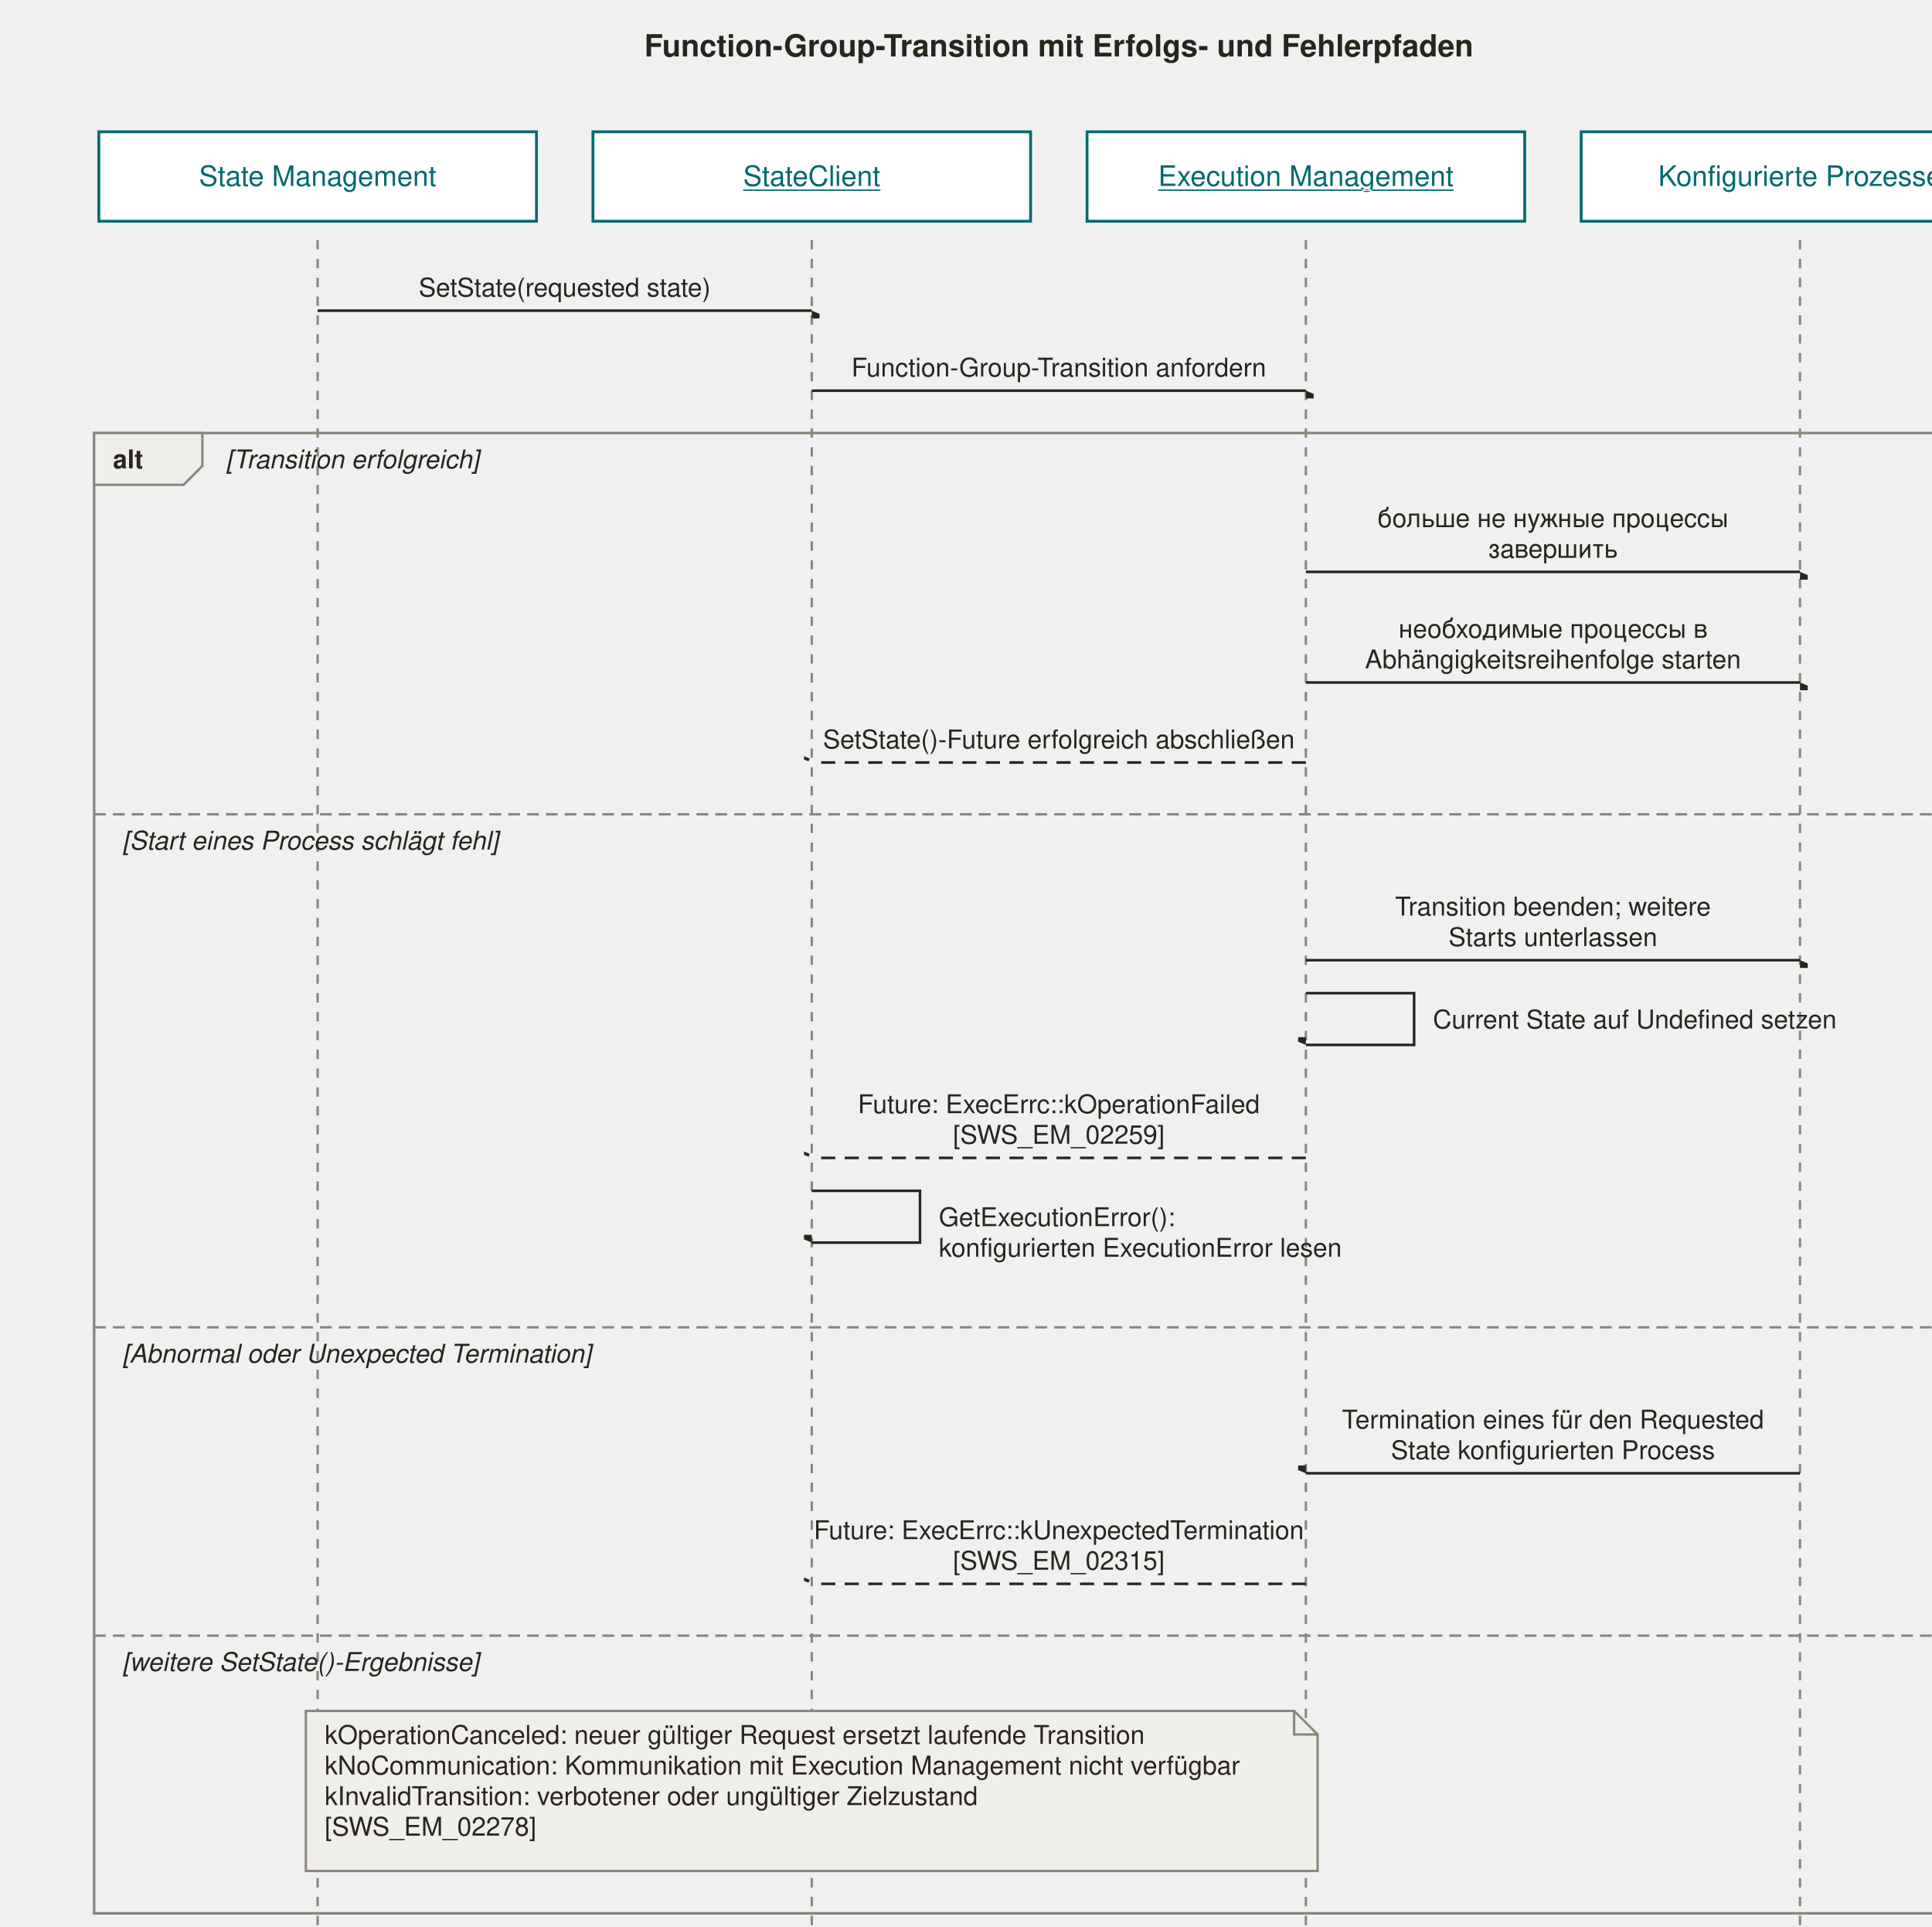
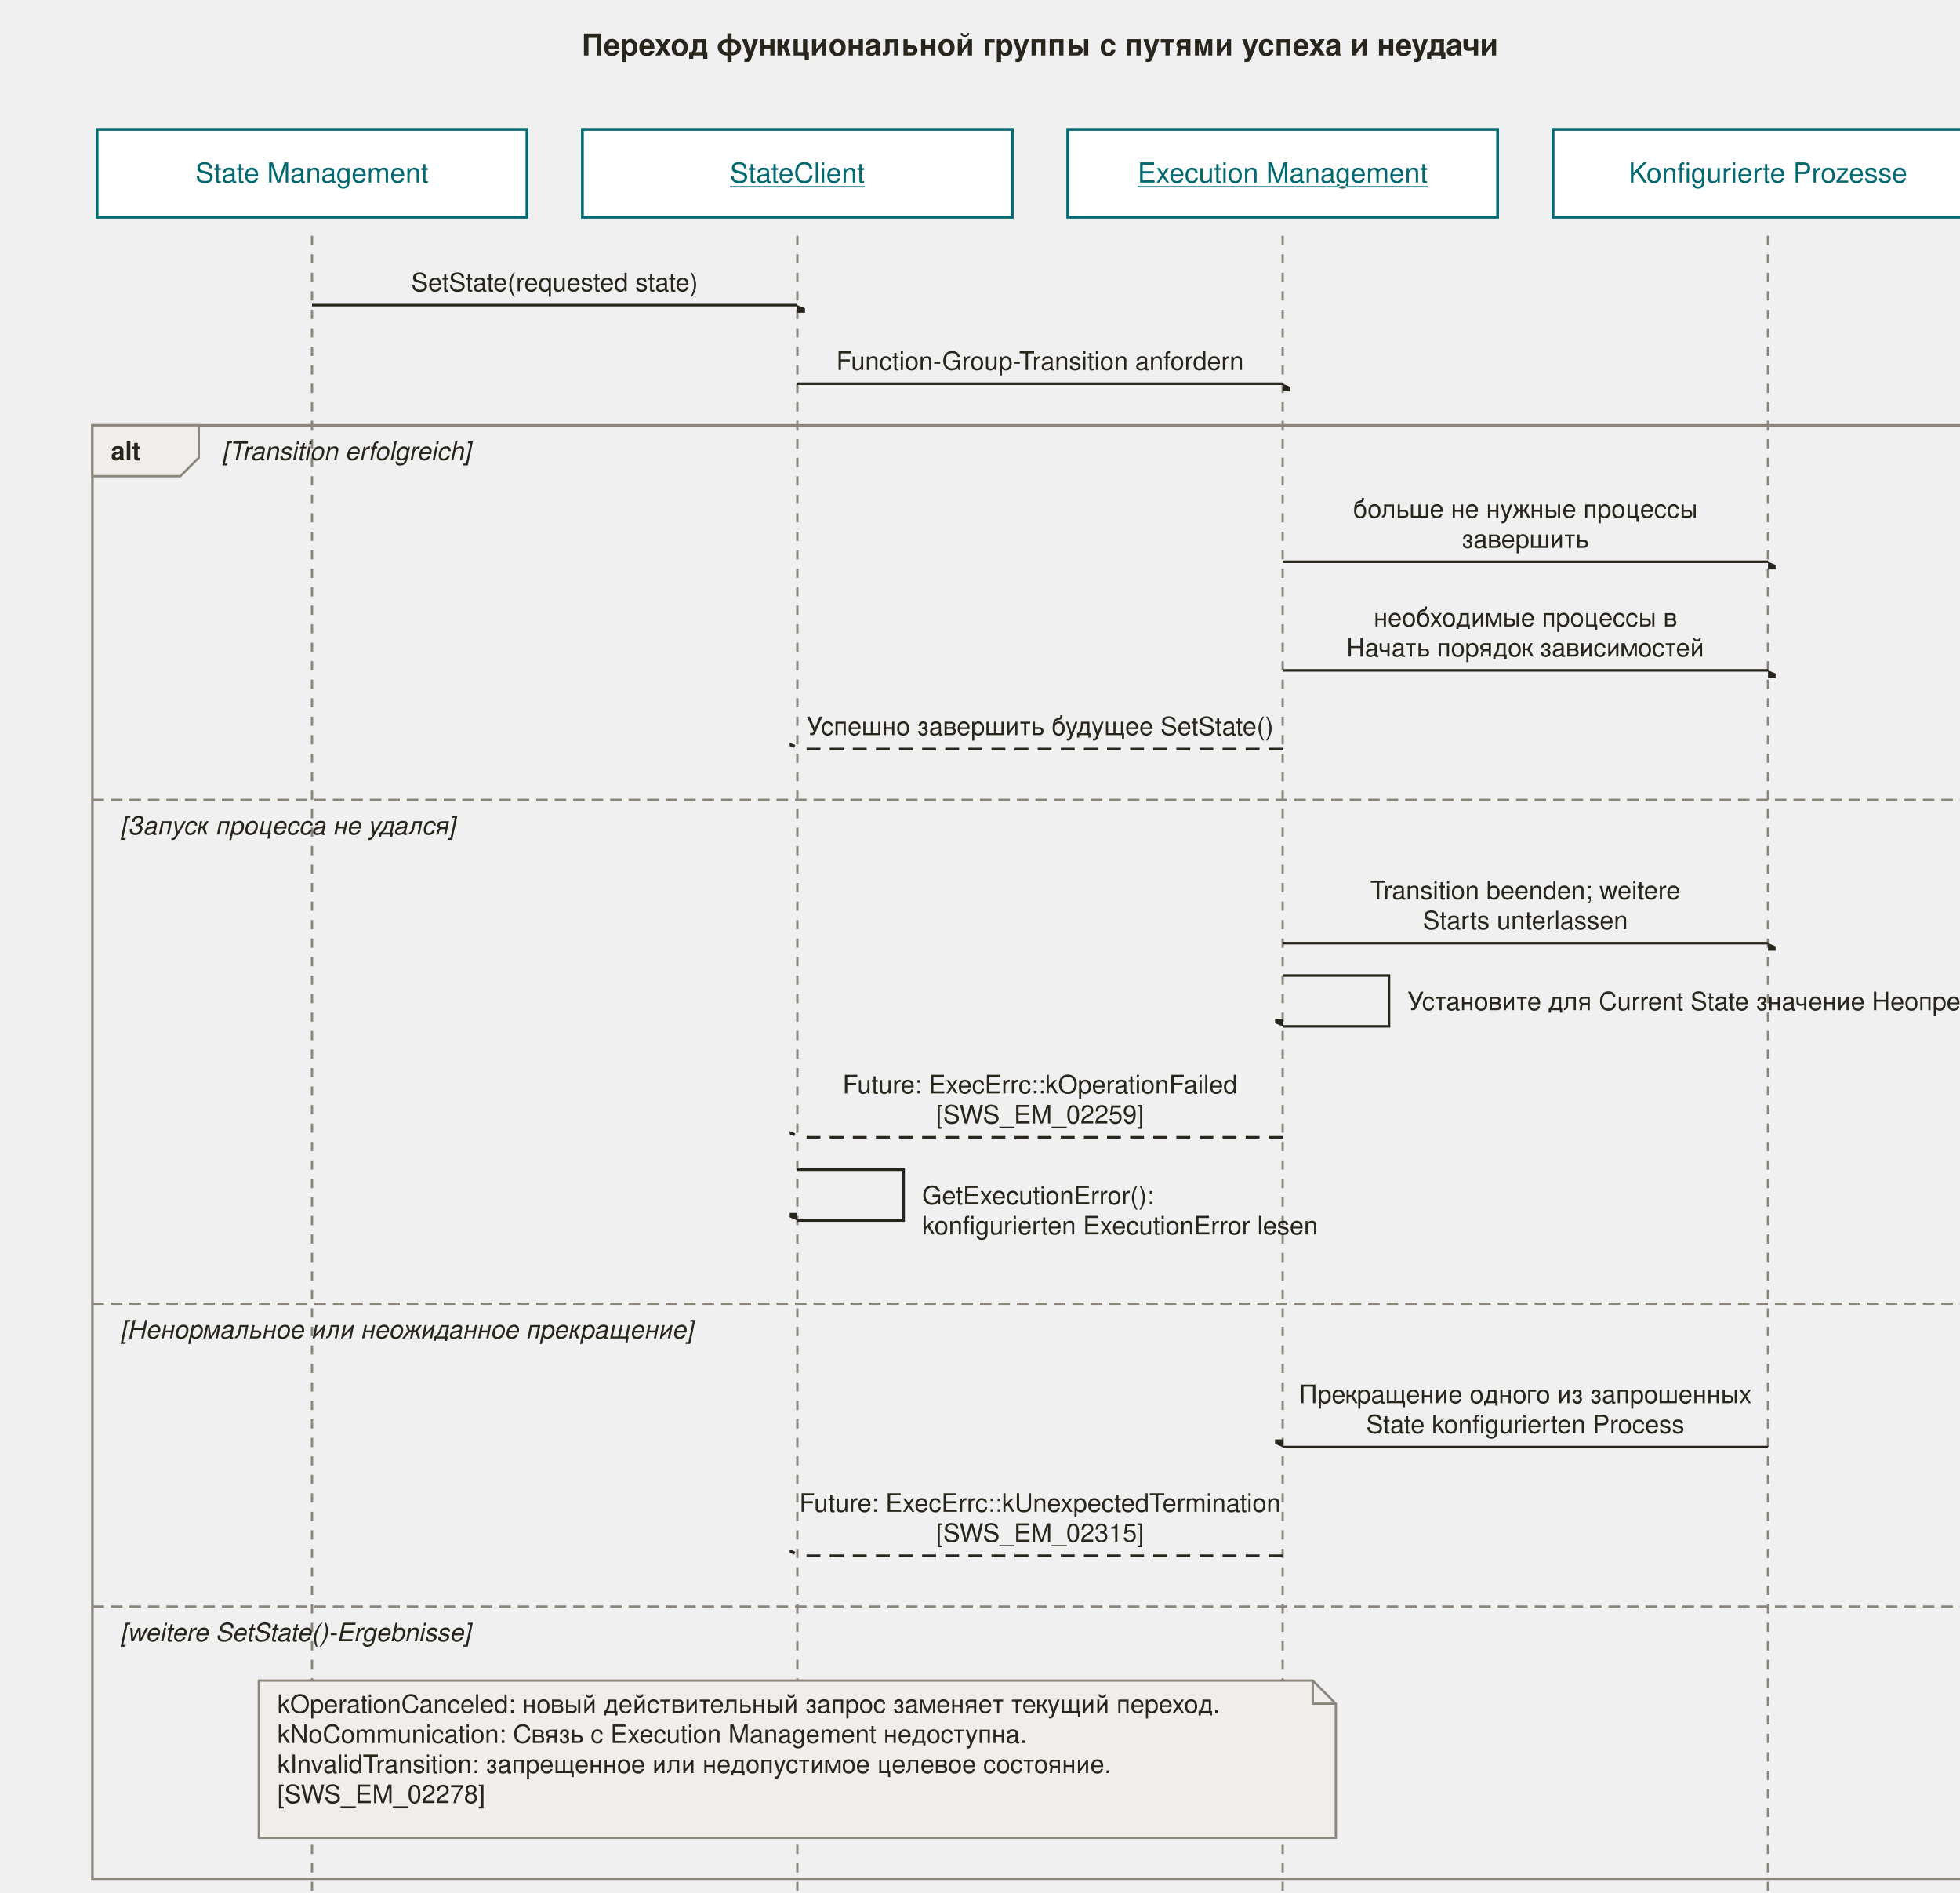
<svg xmlns="http://www.w3.org/2000/svg" viewbox="0 0 900 847" font-family="Helvetica,sans-Serif" style="max-width:900px">
-   <text x="450.0" y="24" text-anchor="middle" font-size="13" font-weight="bold" fill="#28251d">Function-Group-Transition mit Erfolgs- und Fehlerpfaden</text>
+   <text x="450.0" y="24" text-anchor="middle" font-size="13" font-weight="bold" fill="#28251d">Переход функциональной группы с путями успеха и неудачи</text>
  <line x1="135" y1="102" x2="135" y2="833" stroke="#8a867c" stroke-dasharray="4,4" stroke-width="1" />
  <line x1="345" y1="102" x2="345" y2="833" stroke="#8a867c" stroke-dasharray="4,4" stroke-width="1" />
  <line x1="555" y1="102" x2="555" y2="833" stroke="#8a867c" stroke-dasharray="4,4" stroke-width="1" />
  <line x1="765" y1="102" x2="765" y2="833" stroke="#8a867c" stroke-dasharray="4,4" stroke-width="1" />
  <rect x="42" y="56" width="186" height="38" fill="#ffffff" stroke="#01696f" stroke-width="1.2" />
  <text x="135" y="79.0" text-anchor="middle" font-size="12" fill="#01696f">State Management</text>
  <a class="vis-internal" href="../classes/cl_ara_exec_StateClient_276b21.html">
    <rect x="252" y="56" width="186" height="38" fill="#ffffff" stroke="#01696f" stroke-width="1.2" />
    <text x="345" y="79.0" text-anchor="middle" font-size="12" fill="#01696f" text-decoration="underline">StateClient</text>
  </a>
  <a class="vis-app" href="../modules/exec.html">
    <rect x="462" y="56" width="186" height="38" fill="#ffffff" stroke="#01696f" stroke-width="1.2" />
    <text x="555" y="79.0" text-anchor="middle" font-size="12" fill="#01696f" text-decoration="underline">Execution Management</text>
  </a>
  <rect x="672" y="56" width="186" height="38" fill="#ffffff" stroke="#01696f" stroke-width="1.2" />
  <text x="765" y="79.0" text-anchor="middle" font-size="12" fill="#01696f">Konfigurierte Prozesse</text>
  <defs>
    <marker id="arrF" markerwidth="11" markerheight="9" refx="10" refy="4.5" orient="auto">
      <polygon points="0 0, 11 4.5, 0 9" fill="#28251d" />
    </marker>
    <marker id="arrO" markerwidth="12" markerheight="10" refx="11" refy="5" orient="auto">
      <polyline points="1 1, 11 5, 1 9" fill="none" stroke="#28251d" stroke-width="1.2" />
    </marker>
  </defs>
  <rect x="40" y="184" width="820" height="629" fill="none" stroke="#8a867c" stroke-width="1.1" />
  <text x="240.0" y="126" text-anchor="middle" font-size="11" fill="#28251d">SetState(requested state)</text>
  <line x1="135" y1="132" x2="345" y2="132" stroke="#28251d" stroke-width="1.1" marker-end="url(#arrF)" />
  <text x="450.0" y="160" text-anchor="middle" font-size="11" fill="#28251d">Function-Group-Transition anfordern</text>
  <line x1="345" y1="166" x2="555" y2="166" stroke="#28251d" stroke-width="1.1" marker-end="url(#arrF)" />
  <path d="M 40 184 h 46 v 14 l -8 8 h -38 z" fill="#f0eeea" stroke="#8a867c" stroke-width="1" />
  <text x="48" y="199" font-size="11" font-weight="bold" fill="#28251d">alt</text>
  <text x="96" y="199" font-size="11" font-style="italic" fill="#28251d">[Transition erfolgreich]</text>
  <text x="660.0" y="224" text-anchor="middle" font-size="11" fill="#28251d">больше не нужные процессы</text>
  <text x="660.0" y="237" text-anchor="middle" font-size="11" fill="#28251d">завершить</text>
  <line x1="555" y1="243" x2="765" y2="243" stroke="#28251d" stroke-width="1.1" marker-end="url(#arrF)" />
  <text x="660.0" y="271" text-anchor="middle" font-size="11" fill="#28251d">необходимые процессы в</text>
-   <text x="660.0" y="284" text-anchor="middle" font-size="11" fill="#28251d">Abhängigkeitsreihenfolge starten</text>
+   <text x="660.0" y="284" text-anchor="middle" font-size="11" fill="#28251d">Начать порядок зависимостей</text>
  <line x1="555" y1="290" x2="765" y2="290" stroke="#28251d" stroke-width="1.1" marker-end="url(#arrF)" />
-   <text x="450.0" y="318" text-anchor="middle" font-size="11" fill="#28251d">SetState()-Future erfolgreich abschließen</text>
+   <text x="450.0" y="318" text-anchor="middle" font-size="11" fill="#28251d">Успешно завершить будущее SetState()</text>
  <line x1="555" y1="324" x2="345" y2="324" stroke="#28251d" stroke-width="1.1" stroke-dasharray="6,4" marker-end="url(#arrO)" />
  <line x1="40" y1="346" x2="860" y2="346" stroke="#8a867c" stroke-width="1" stroke-dasharray="5,3" />
-   <text x="52" y="361" font-size="11" font-style="italic" fill="#28251d">[Start eines Process schlägt fehl]</text>
+   <text x="52" y="361" font-size="11" font-style="italic" fill="#28251d">[Запуск процесса не удался]</text>
  <text x="660.0" y="389" text-anchor="middle" font-size="11" fill="#28251d">Transition beenden; weitere</text>
  <text x="660.0" y="402" text-anchor="middle" font-size="11" fill="#28251d">Starts unterlassen</text>
  <line x1="555" y1="408" x2="765" y2="408" stroke="#28251d" stroke-width="1.1" marker-end="url(#arrF)" />
  <path d="M 555 422 h 46 v 22 h -46" fill="none" stroke="#28251d" stroke-width="1.1" marker-end="url(#arrF)" />
-   <text x="609" y="437" text-anchor="start" font-size="11" fill="#28251d">Current State auf Undefined setzen</text>
+   <text x="609" y="437" text-anchor="start" font-size="11" fill="#28251d">Установите для Current State значение Неопределено.</text>
  <text x="450.0" y="473" text-anchor="middle" font-size="11" fill="#28251d">Future: ExecErrc::kOperationFailed</text>
  <text x="450.0" y="486" text-anchor="middle" font-size="11" fill="#28251d">[SWS_EM_02259]</text>
  <line x1="555" y1="492" x2="345" y2="492" stroke="#28251d" stroke-width="1.1" stroke-dasharray="6,4" marker-end="url(#arrO)" />
  <path d="M 345 506 h 46 v 22 h -46" fill="none" stroke="#28251d" stroke-width="1.1" marker-end="url(#arrF)" />
  <text x="399" y="521" text-anchor="start" font-size="11" fill="#28251d">GetExecutionError():</text>
  <text x="399" y="534" text-anchor="start" font-size="11" fill="#28251d">konfigurierten ExecutionError lesen</text>
  <line x1="40" y1="564" x2="860" y2="564" stroke="#8a867c" stroke-width="1" stroke-dasharray="5,3" />
-   <text x="52" y="579" font-size="11" font-style="italic" fill="#28251d">[Abnormal oder Unexpected Termination]</text>
-   <text x="660.0" y="607" text-anchor="middle" font-size="11" fill="#28251d">Termination eines für den Requested</text>
+   <text x="52" y="579" font-size="11" font-style="italic" fill="#28251d">[Ненормальное или неожиданное прекращение]</text>
+   <text x="660.0" y="607" text-anchor="middle" font-size="11" fill="#28251d">Прекращение одного из запрошенных</text>
  <text x="660.0" y="620" text-anchor="middle" font-size="11" fill="#28251d">State konfigurierten Process</text>
  <line x1="765" y1="626" x2="555" y2="626" stroke="#28251d" stroke-width="1.1" marker-end="url(#arrF)" />
  <text x="450.0" y="654" text-anchor="middle" font-size="11" fill="#28251d">Future: ExecErrc::kUnexpectedTermination</text>
  <text x="450.0" y="667" text-anchor="middle" font-size="11" fill="#28251d">[SWS_EM_02315]</text>
  <line x1="555" y1="673" x2="345" y2="673" stroke="#28251d" stroke-width="1.1" stroke-dasharray="6,4" marker-end="url(#arrO)" />
  <line x1="40" y1="695" x2="860" y2="695" stroke="#8a867c" stroke-width="1" stroke-dasharray="5,3" />
  <text x="52" y="710" font-size="11" font-style="italic" fill="#28251d">[weitere SetState()-Ergebnisse]</text>
-   <path d="M 130.0 727 h 420 l 10 10 v 58 h -430 z" fill="#f0eeea" stroke="#8a867c" stroke-width="1" />
-   <path d="M 550.0 727 v 10 h 10" fill="none" stroke="#8a867c" stroke-width="1" />
-   <text x="138.0" y="741" font-size="11" fill="#28251d">kOperationCanceled: neuer gültiger Request ersetzt laufende Transition</text>
-   <text x="138.0" y="754" font-size="11" fill="#28251d">kNoCommunication: Kommunikation mit Execution Management nicht verfügbar</text>
-   <text x="138.0" y="767" font-size="11" fill="#28251d">kInvalidTransition: verbotener oder ungültiger Zielzustand</text>
-   <text x="138.0" y="780" font-size="11" fill="#28251d">[SWS_EM_02278]</text>
+   <path d="M 112.0 727 h 456 l 10 10 v 58 h -466 z" fill="#f0eeea" stroke="#8a867c" stroke-width="1" />
+   <path d="M 568.0 727 v 10 h 10" fill="none" stroke="#8a867c" stroke-width="1" />
+   <text x="120.0" y="741" font-size="11" fill="#28251d">kOperationCanceled: новый действительный запрос заменяет текущий переход.</text>
+   <text x="120.0" y="754" font-size="11" fill="#28251d">kNoCommunication: Связь с Execution Management недоступна.</text>
+   <text x="120.0" y="767" font-size="11" fill="#28251d">kInvalidTransition: запрещенное или недопустимое целевое состояние.</text>
+   <text x="120.0" y="780" font-size="11" fill="#28251d">[SWS_EM_02278]</text>
</svg>
